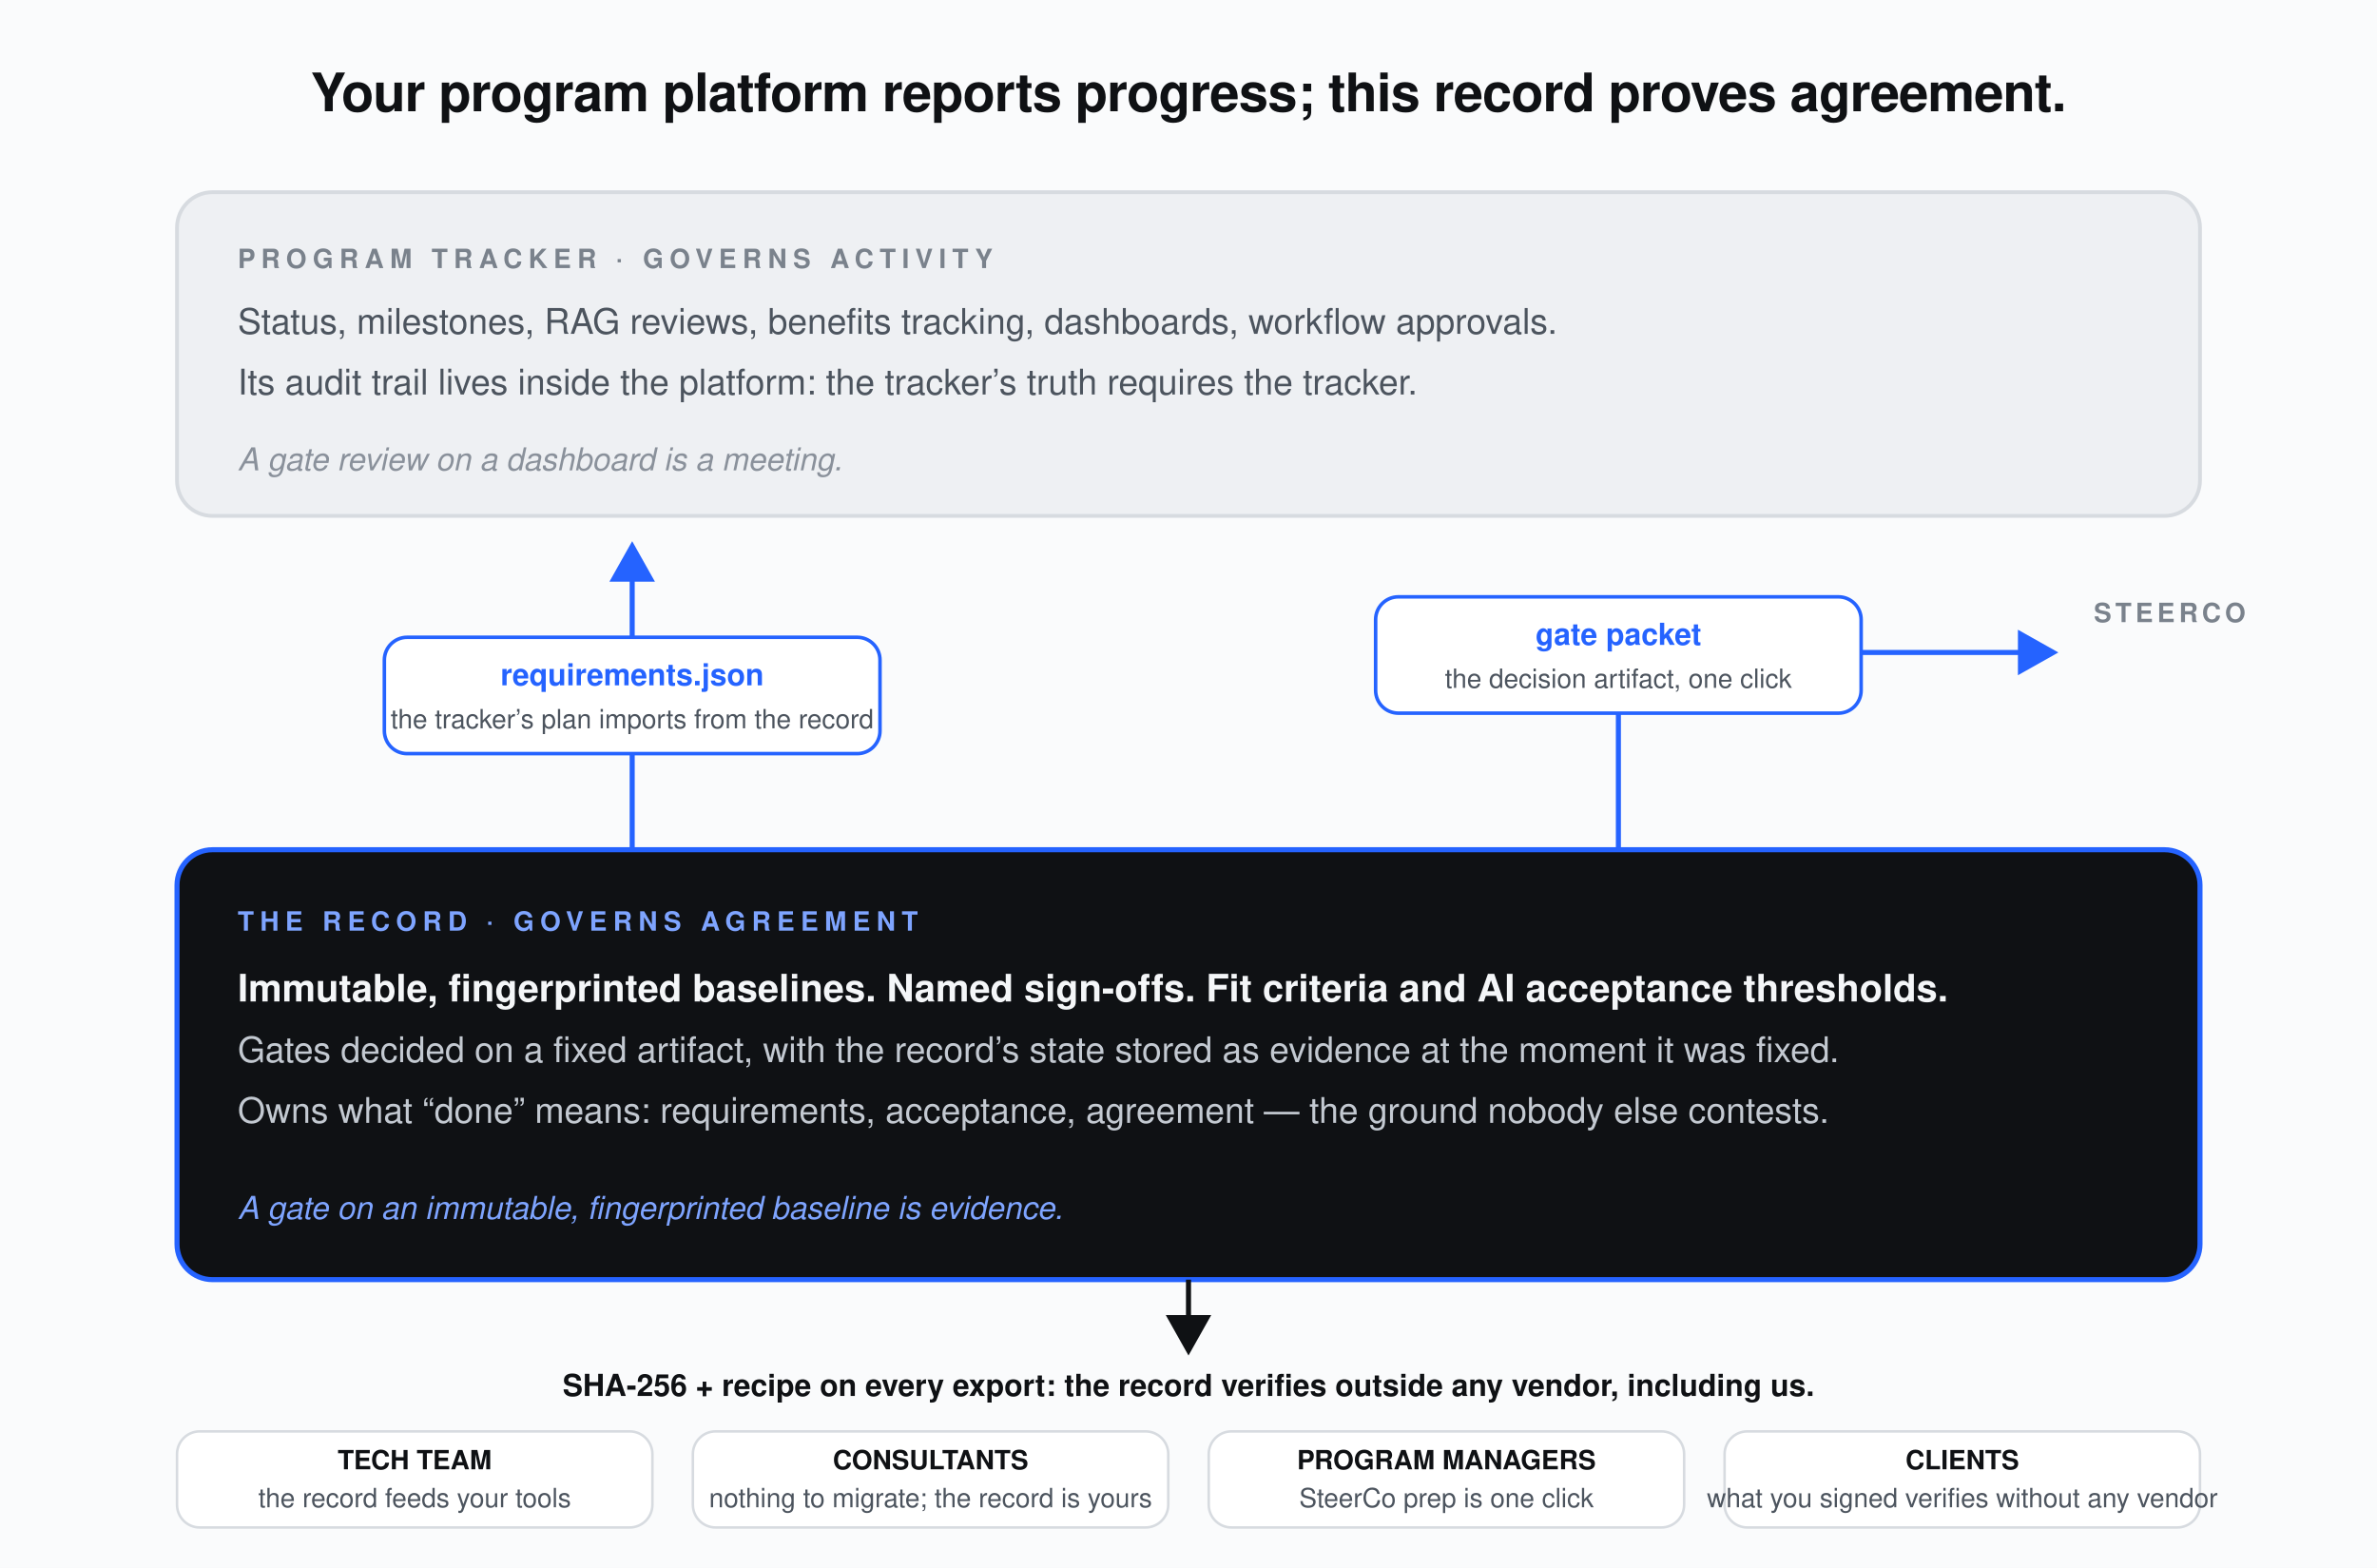
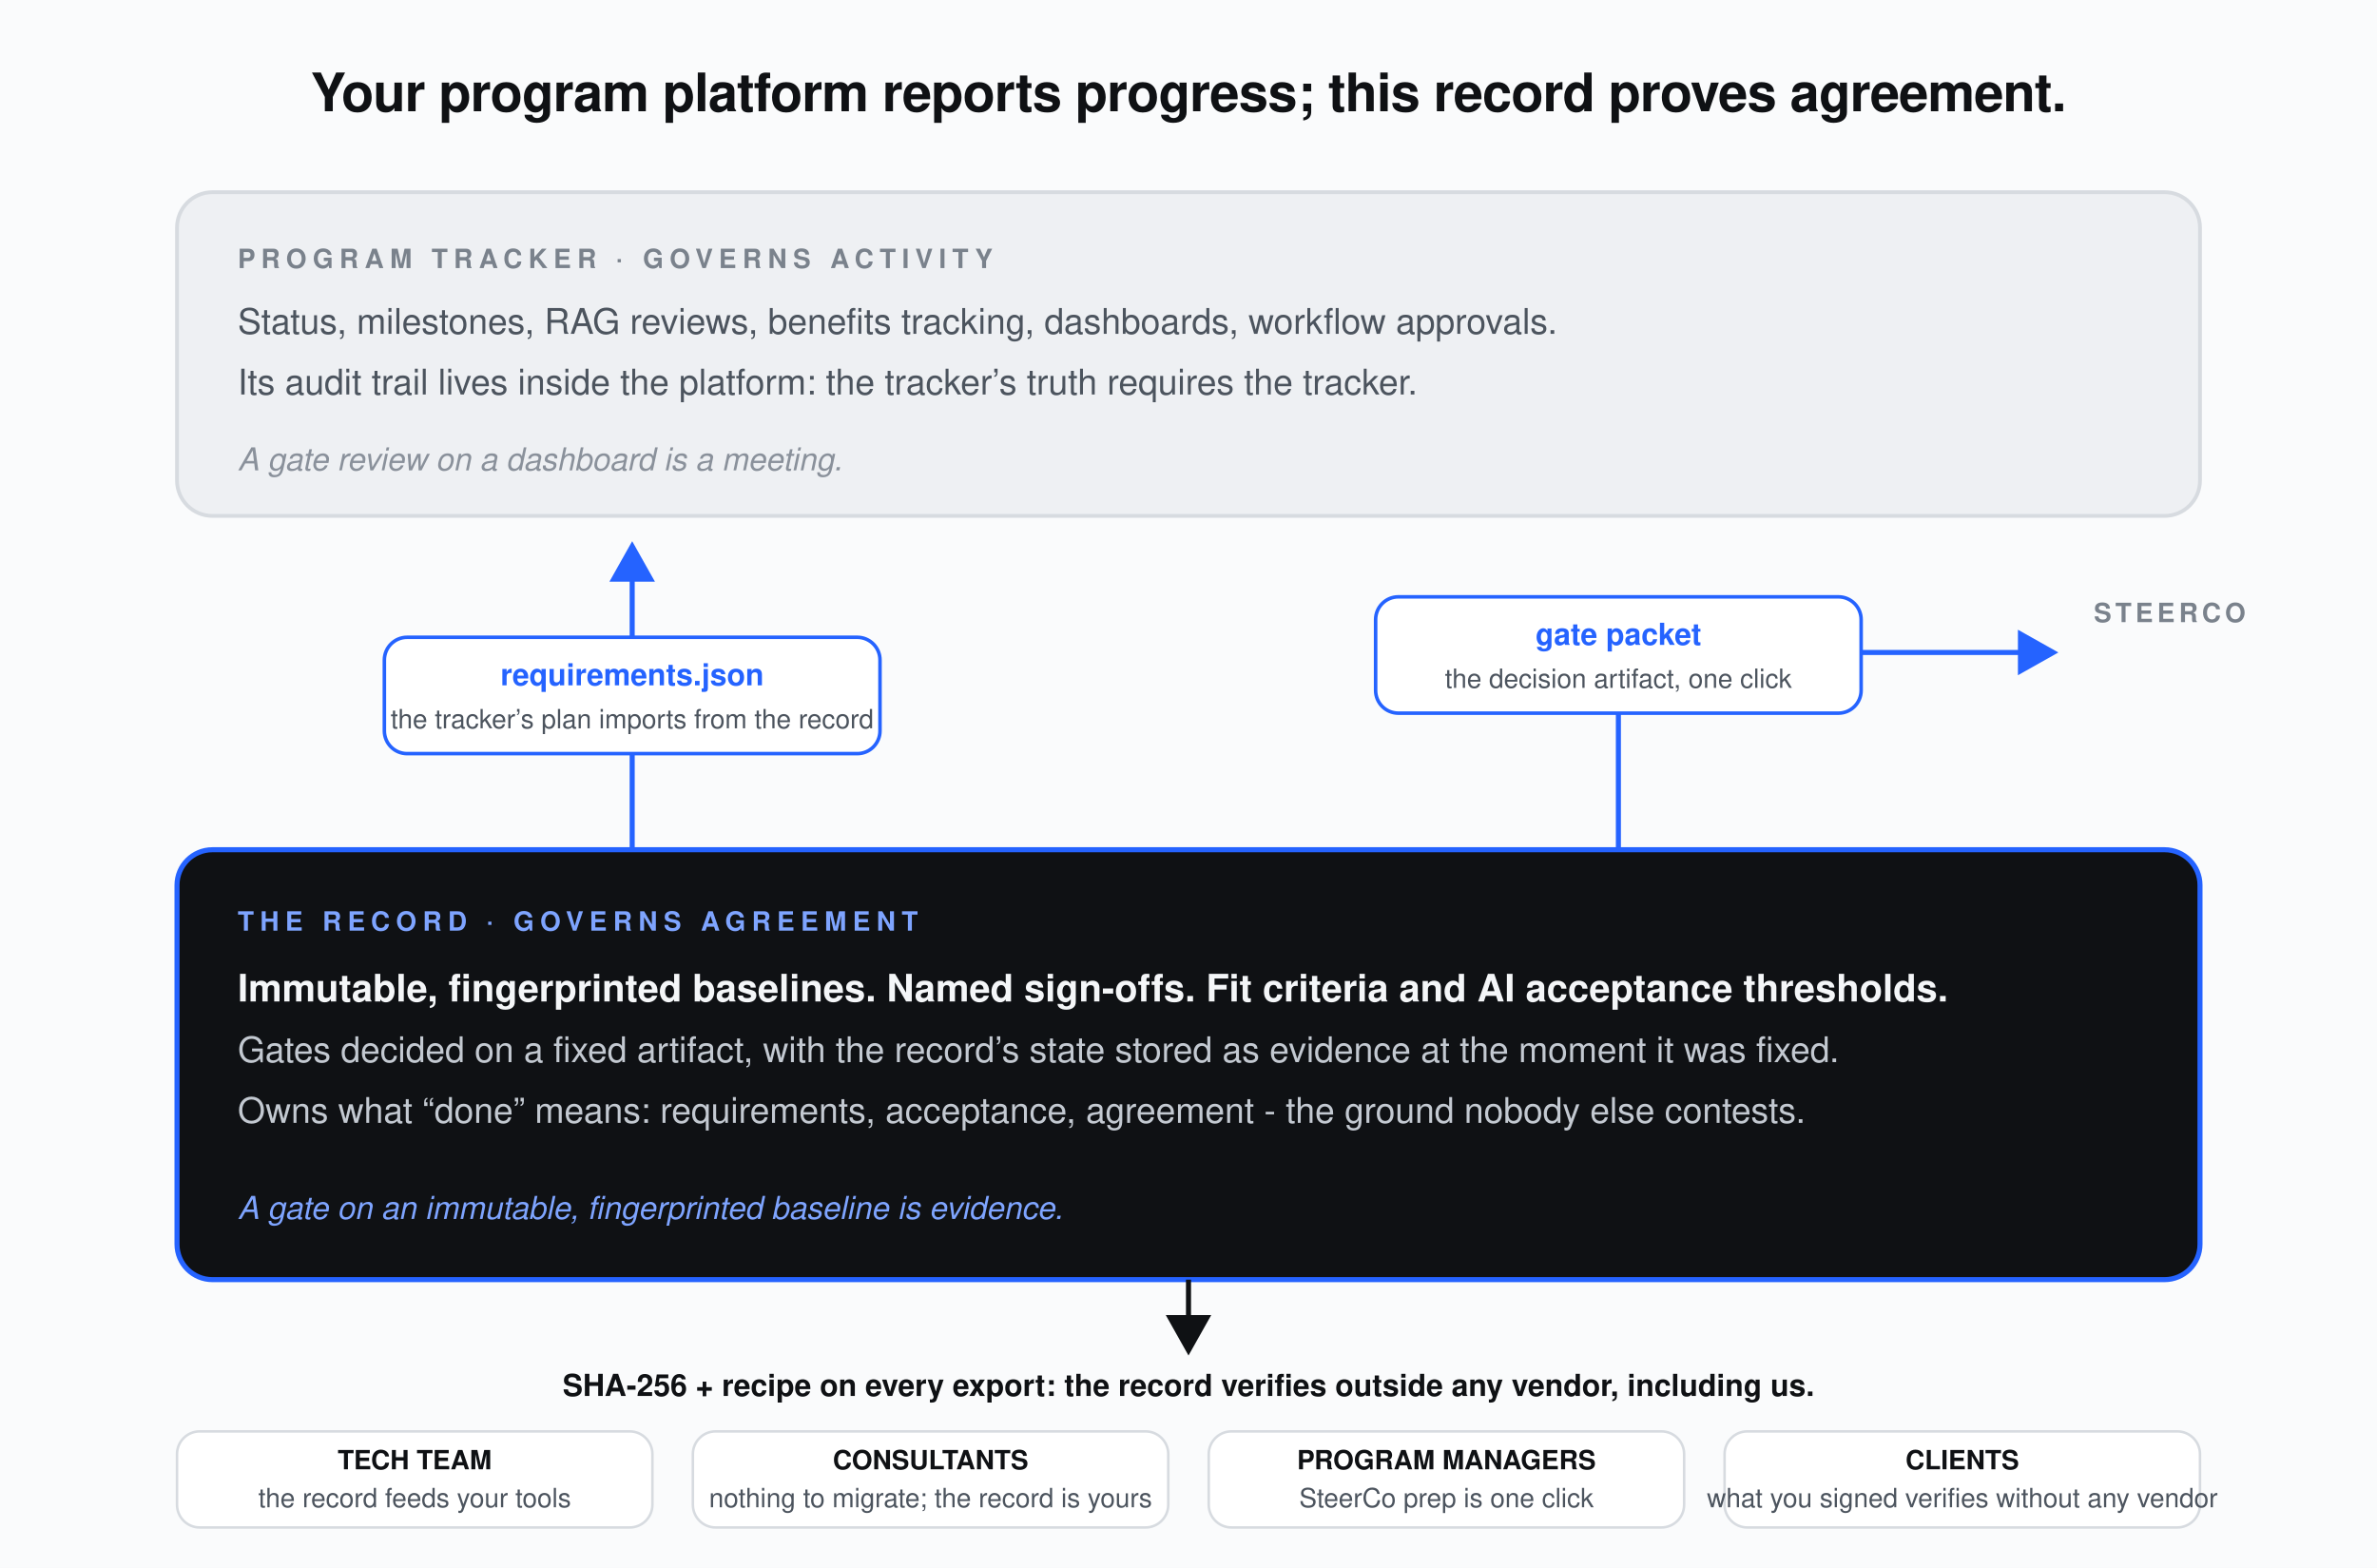
<svg xmlns="http://www.w3.org/2000/svg" viewBox="0 0 940 620" font-family="-apple-system,'Segoe UI',Helvetica,Arial,sans-serif">
  <rect width="940" height="620" fill="#fafbfc" />
  <text x="470" y="44" text-anchor="middle" font-size="21" font-weight="680" fill="#0f1114" letter-spacing="-0.3">Your program platform reports progress; this record proves agreement.</text>
  <rect x="70" y="76" width="800" height="128" rx="14" fill="#eef0f3" stroke="#d7dbe0" stroke-width="1.5" />
  <text x="94" y="106" font-size="10.5" font-weight="700" fill="#7a828c" letter-spacing="2.4">PROGRAM TRACKER · GOVERNS ACTIVITY</text>
  <text x="94" y="132" font-size="14" fill="#4c545e">Status, milestones, RAG reviews, benefits tracking, dashboards, workflow approvals.</text>
  <text x="94" y="156" font-size="14" fill="#4c545e">Its audit trail lives inside the platform: the tracker’s truth requires the tracker.</text>
  <text x="94" y="186" font-size="12.5" font-style="italic" fill="#8a919b">A gate review on a dashboard is a meeting.</text>
  <g stroke="#2563ff" stroke-width="2" fill="none">
    <path d="M 250 336 L 250 216" marker-end="url(#arrB)" />
    <path d="M 640 336 L 640 258" />
    <path d="M 640 258 L 812 258" marker-end="url(#arrB)" />
  </g>
  <defs>
    <marker id="arrB" markerWidth="9" markerHeight="9" refX="7" refY="4.5" orient="auto">
      <path d="M0,0 L8,4.5 L0,9 Z" fill="#2563ff" />
    </marker>
  </defs>
  <rect x="152" y="252" width="196" height="46" rx="9" fill="#ffffff" stroke="#2563ff" stroke-width="1.4" />
  <text x="250" y="271" text-anchor="middle" font-size="12" font-weight="650" fill="#2563ff">requirements.json</text>
  <text x="250" y="288" text-anchor="middle" font-size="10.5" fill="#4c545e">the tracker’s plan imports from the record</text>
  <rect x="544" y="236" width="192" height="46" rx="9" fill="#ffffff" stroke="#2563ff" stroke-width="1.4" />
  <text x="640" y="255" text-anchor="middle" font-size="12" font-weight="650" fill="#2563ff">gate packet</text>
  <text x="640" y="272" text-anchor="middle" font-size="10.5" fill="#4c545e">the decision artifact, one click</text>
  <text x="828" y="246" font-size="10.5" font-weight="700" fill="#7a828c" letter-spacing="1.6">STEERCO</text>
  <rect x="70" y="336" width="800" height="170" rx="14" fill="#0f1114" />
  <rect x="70" y="336" width="800" height="170" rx="14" fill="none" stroke="#2563ff" stroke-width="2" />
  <text x="94" y="368" font-size="10.5" font-weight="700" fill="#7ea4ff" letter-spacing="2.4">THE RECORD · GOVERNS AGREEMENT</text>
  <text x="94" y="396" font-size="15" fill="#f4f6f8" font-weight="600">Immutable, fingerprinted baselines. Named sign-offs. Fit criteria and AI acceptance thresholds.</text>
  <text x="94" y="420" font-size="14" fill="#c3c9d1">Gates decided on a fixed artifact, with the record’s state stored as evidence at the moment it was fixed.</text>
-   <text x="94" y="444" font-size="14" fill="#c3c9d1">Owns what “done” means: requirements, acceptance, agreement — the ground nobody else contests.</text>
+   <text x="94" y="444" font-size="14" fill="#c3c9d1">Owns what “done” means: requirements, acceptance, agreement - the ground nobody else contests.</text>
  <text x="94" y="482" font-size="12.5" font-style="italic" fill="#7ea4ff">A gate on an immutable, fingerprinted baseline is evidence.</text>
  <path d="M 470 506 L 470 534" stroke="#0f1114" stroke-width="2" marker-end="url(#arrK)" />
  <defs>
    <marker id="arrK" markerWidth="9" markerHeight="9" refX="7" refY="4.5" orient="auto">
      <path d="M0,0 L8,4.5 L0,9 Z" fill="#0f1114" />
    </marker>
  </defs>
  <text x="470" y="552" text-anchor="middle" font-size="12" font-weight="640" fill="#0f1114">SHA-256 + recipe on every export: the record verifies outside any vendor, including us.</text>
  <g font-size="10.5">
    <rect x="70" y="566" width="188" height="38" rx="9" fill="#ffffff" stroke="#d7dbe0" />
    <text x="164" y="581" text-anchor="middle" font-weight="700" fill="#0f1114">TECH TEAM</text>
    <text x="164" y="596" text-anchor="middle" fill="#4c545e">the record feeds your tools</text>
    <rect x="274" y="566" width="188" height="38" rx="9" fill="#ffffff" stroke="#d7dbe0" />
    <text x="368" y="581" text-anchor="middle" font-weight="700" fill="#0f1114">CONSULTANTS</text>
    <text x="368" y="596" text-anchor="middle" fill="#4c545e">nothing to migrate; the record is yours</text>
    <rect x="478" y="566" width="188" height="38" rx="9" fill="#ffffff" stroke="#d7dbe0" />
    <text x="572" y="581" text-anchor="middle" font-weight="700" fill="#0f1114">PROGRAM MANAGERS</text>
    <text x="572" y="596" text-anchor="middle" fill="#4c545e">SteerCo prep is one click</text>
    <rect x="682" y="566" width="188" height="38" rx="9" fill="#ffffff" stroke="#d7dbe0" />
    <text x="776" y="581" text-anchor="middle" font-weight="700" fill="#0f1114">CLIENTS</text>
    <text x="776" y="596" text-anchor="middle" fill="#4c545e">what you signed verifies without any vendor</text>
  </g>
</svg>
